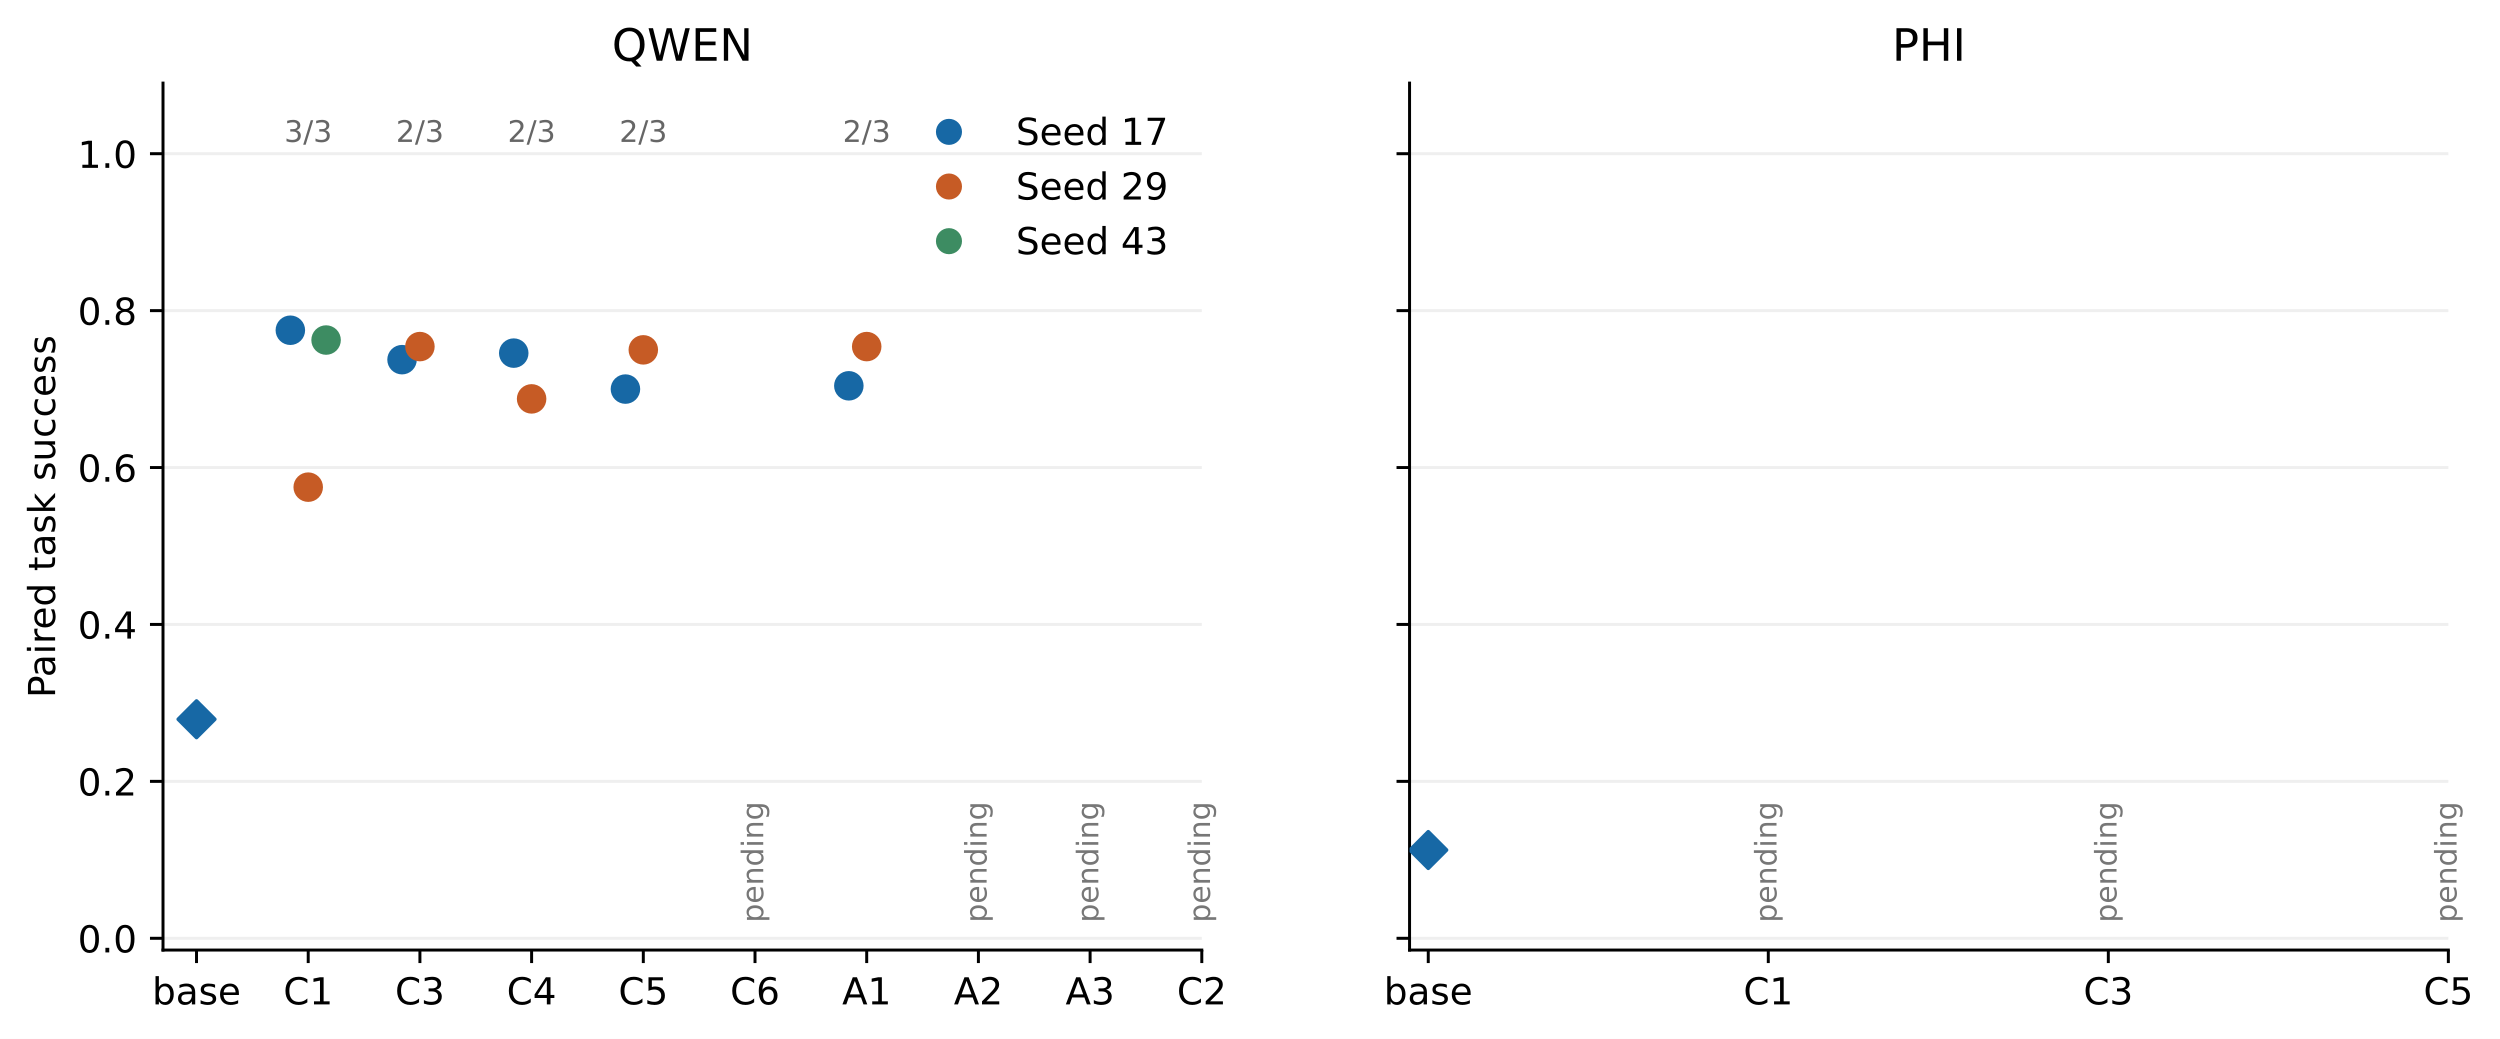
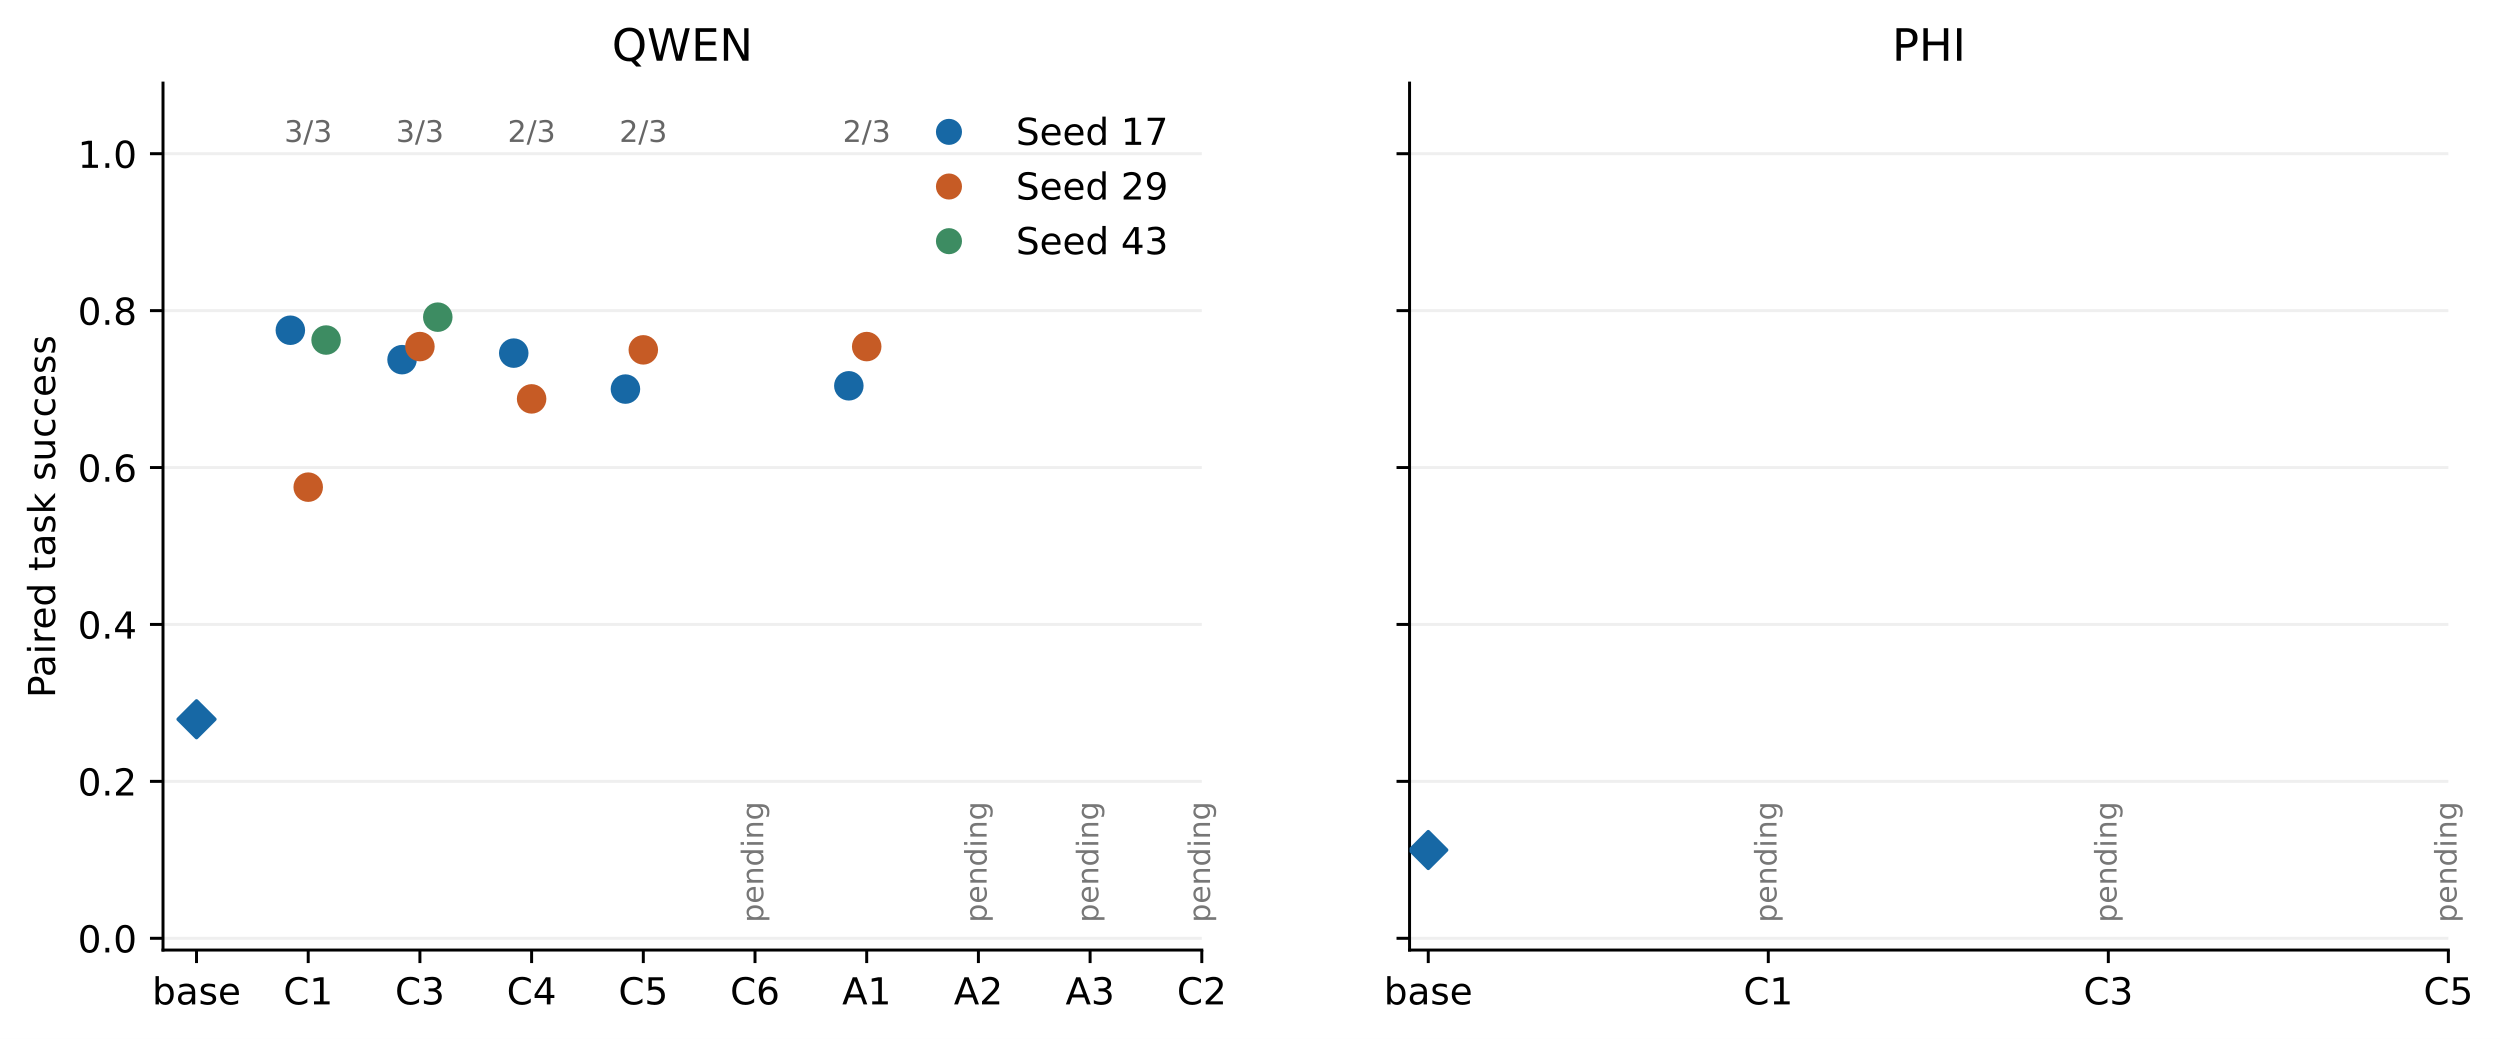
<svg xmlns="http://www.w3.org/2000/svg" xmlns:xlink="http://www.w3.org/1999/xlink" width="671.454pt" height="279.044pt" viewBox="0 0 671.454 279.044" version="1.1">
  <defs>
    <style type="text/css">*{stroke-linejoin: round; stroke-linecap: butt}</style>
  </defs>
  <g id="figure_1">
    <g id="patch_1">
      <path d="M 0 279.044 L 671.454 279.044 L 671.454 0 L 0 0 z " style="fill: #ffffff" />
    </g>
    <g id="axes_1">
      <g id="patch_2">
        <path d="M 43.781 255.166 L 322.781 255.166 L 322.781 22.318 L 43.781 22.318 z " style="fill: #ffffff" />
      </g>
      <g id="matplotlib.axis_1">
        <g id="xtick_1">
          <g id="line2d_1">
            <defs>
              <path id="m098933591a" d="M 0 0 L 0 3.5 " style="stroke: #000000; stroke-width: 0.8" />
            </defs>
            <g>
              <use xlink:href="#m098933591a" x="52.781" y="255.166" style="stroke: #000000; stroke-width: 0.8" />
            </g>
          </g>
          <g id="text_1">
            <g transform="translate(40.86172 269.7646) scale(0.1 -0.1)">
              <defs>
                <path id="DejaVuSans-62" d="M 3116 1747 Q 3116 2381 2855 2742 Q 2594 3103 2138 3103 Q 1681 3103 1420 2742 Q 1159 2381 1159 1747 Q 1159 1113 1420 752 Q 1681 391 2138 391 Q 2594 391 2855 752 Q 3116 1113 3116 1747 z M 1159 2969 Q 1341 3281 1617 3432 Q 1894 3584 2278 3584 Q 2916 3584 3314 3078 Q 3713 2572 3713 1747 Q 3713 922 3314 415 Q 2916 -91 2278 -91 Q 1894 -91 1617 61 Q 1341 213 1159 525 L 1159 0 L 581 0 L 581 4863 L 1159 4863 L 1159 2969 z " transform="scale(0.015625)" />
                <path id="DejaVuSans-61" d="M 2194 1759 Q 1497 1759 1228 1600 Q 959 1441 959 1056 Q 959 750 1161 570 Q 1363 391 1709 391 Q 2188 391 2477 730 Q 2766 1069 2766 1631 L 2766 1759 L 2194 1759 z M 3341 1997 L 3341 0 L 2766 0 L 2766 531 Q 2569 213 2275 61 Q 1981 -91 1556 -91 Q 1019 -91 701 211 Q 384 513 384 1019 Q 384 1609 779 1909 Q 1175 2209 1959 2209 L 2766 2209 L 2766 2266 Q 2766 2663 2505 2880 Q 2244 3097 1772 3097 Q 1472 3097 1187 3025 Q 903 2953 641 2809 L 641 3341 Q 956 3463 1253 3523 Q 1550 3584 1831 3584 Q 2591 3584 2966 3190 Q 3341 2797 3341 1997 z " transform="scale(0.015625)" />
                <path id="DejaVuSans-73" d="M 2834 3397 L 2834 2853 Q 2591 2978 2328 3040 Q 2066 3103 1784 3103 Q 1356 3103 1142 2972 Q 928 2841 928 2578 Q 928 2378 1081 2264 Q 1234 2150 1697 2047 L 1894 2003 Q 2506 1872 2764 1633 Q 3022 1394 3022 966 Q 3022 478 2636 193 Q 2250 -91 1575 -91 Q 1294 -91 989 -36 Q 684 19 347 128 L 347 722 Q 666 556 975 473 Q 1284 391 1588 391 Q 1994 391 2212 530 Q 2431 669 2431 922 Q 2431 1156 2273 1281 Q 2116 1406 1581 1522 L 1381 1569 Q 847 1681 609 1914 Q 372 2147 372 2553 Q 372 3047 722 3315 Q 1072 3584 1716 3584 Q 2034 3584 2315 3537 Q 2597 3491 2834 3397 z " transform="scale(0.015625)" />
                <path id="DejaVuSans-65" d="M 3597 1894 L 3597 1613 L 953 1613 Q 991 1019 1311 708 Q 1631 397 2203 397 Q 2534 397 2845 478 Q 3156 559 3463 722 L 3463 178 Q 3153 47 2828 -22 Q 2503 -91 2169 -91 Q 1331 -91 842 396 Q 353 884 353 1716 Q 353 2575 817 3079 Q 1281 3584 2069 3584 Q 2775 3584 3186 3129 Q 3597 2675 3597 1894 z M 3022 2063 Q 3016 2534 2758 2815 Q 2500 3097 2075 3097 Q 1594 3097 1305 2825 Q 1016 2553 972 2059 L 3022 2063 z " transform="scale(0.015625)" />
              </defs>
              <use xlink:href="#DejaVuSans-62" />
              <use xlink:href="#DejaVuSans-61" transform="translate(63.47656 0)" />
              <use xlink:href="#DejaVuSans-73" transform="translate(124.7559 0)" />
              <use xlink:href="#DejaVuSans-65" transform="translate(176.8555 0)" />
            </g>
          </g>
        </g>
        <g id="xtick_2">
          <g id="line2d_2">
            <g>
              <use xlink:href="#m098933591a" x="82.781" y="255.166" style="stroke: #000000; stroke-width: 0.8" />
            </g>
          </g>
          <g id="text_2">
            <g transform="translate(76.10859 269.7646) scale(0.1 -0.1)">
              <defs>
                <path id="DejaVuSans-43" d="M 4122 4306 L 4122 3641 Q 3803 3938 3442 4084 Q 3081 4231 2675 4231 Q 1875 4231 1450 3742 Q 1025 3253 1025 2328 Q 1025 1406 1450 917 Q 1875 428 2675 428 Q 3081 428 3442 575 Q 3803 722 4122 1019 L 4122 359 Q 3791 134 3420 21 Q 3050 -91 2638 -91 Q 1578 -91 968 557 Q 359 1206 359 2328 Q 359 3453 968 4101 Q 1578 4750 2638 4750 Q 3056 4750 3426 4639 Q 3797 4528 4122 4306 z " transform="scale(0.015625)" />
                <path id="DejaVuSans-31" d="M 794 531 L 1825 531 L 1825 4091 L 703 3866 L 703 4441 L 1819 4666 L 2450 4666 L 2450 531 L 3481 531 L 3481 0 L 794 0 L 794 531 z " transform="scale(0.015625)" />
              </defs>
              <use xlink:href="#DejaVuSans-43" />
              <use xlink:href="#DejaVuSans-31" transform="translate(69.82422 0)" />
            </g>
          </g>
        </g>
        <g id="xtick_3">
          <g id="line2d_3">
            <g>
              <use xlink:href="#m098933591a" x="112.781" y="255.166" style="stroke: #000000; stroke-width: 0.8" />
            </g>
          </g>
          <g id="text_3">
            <g transform="translate(106.1086 269.7646) scale(0.1 -0.1)">
              <defs>
                <path id="DejaVuSans-33" d="M 2597 2516 Q 3050 2419 3304 2112 Q 3559 1806 3559 1356 Q 3559 666 3084 287 Q 2609 -91 1734 -91 Q 1441 -91 1130 -33 Q 819 25 488 141 L 488 750 Q 750 597 1062 519 Q 1375 441 1716 441 Q 2309 441 2620 675 Q 2931 909 2931 1356 Q 2931 1769 2642 2001 Q 2353 2234 1838 2234 L 1294 2234 L 1294 2753 L 1863 2753 Q 2328 2753 2575 2939 Q 2822 3125 2822 3475 Q 2822 3834 2567 4026 Q 2313 4219 1838 4219 Q 1578 4219 1281 4162 Q 984 4106 628 3988 L 628 4550 Q 988 4650 1302 4700 Q 1616 4750 1894 4750 Q 2613 4750 3031 4423 Q 3450 4097 3450 3541 Q 3450 3153 3228 2886 Q 3006 2619 2597 2516 z " transform="scale(0.015625)" />
              </defs>
              <use xlink:href="#DejaVuSans-43" />
              <use xlink:href="#DejaVuSans-33" transform="translate(69.82422 0)" />
            </g>
          </g>
        </g>
        <g id="xtick_4">
          <g id="line2d_4">
            <g>
              <use xlink:href="#m098933591a" x="142.781" y="255.166" style="stroke: #000000; stroke-width: 0.8" />
            </g>
          </g>
          <g id="text_4">
            <g transform="translate(136.1086 269.7646) scale(0.1 -0.1)">
              <defs>
                <path id="DejaVuSans-34" d="M 2419 4116 L 825 1625 L 2419 1625 L 2419 4116 z M 2253 4666 L 3047 4666 L 3047 1625 L 3713 1625 L 3713 1100 L 3047 1100 L 3047 0 L 2419 0 L 2419 1100 L 313 1100 L 313 1709 L 2253 4666 z " transform="scale(0.015625)" />
              </defs>
              <use xlink:href="#DejaVuSans-43" />
              <use xlink:href="#DejaVuSans-34" transform="translate(69.82422 0)" />
            </g>
          </g>
        </g>
        <g id="xtick_5">
          <g id="line2d_5">
            <g>
              <use xlink:href="#m098933591a" x="172.781" y="255.166" style="stroke: #000000; stroke-width: 0.8" />
            </g>
          </g>
          <g id="text_5">
            <g transform="translate(166.1086 269.7646) scale(0.1 -0.1)">
              <defs>
                <path id="DejaVuSans-35" d="M 691 4666 L 3169 4666 L 3169 4134 L 1269 4134 L 1269 2991 Q 1406 3038 1543 3061 Q 1681 3084 1819 3084 Q 2600 3084 3056 2656 Q 3513 2228 3513 1497 Q 3513 744 3044 326 Q 2575 -91 1722 -91 Q 1428 -91 1123 -41 Q 819 9 494 109 L 494 744 Q 775 591 1075 516 Q 1375 441 1709 441 Q 2250 441 2565 725 Q 2881 1009 2881 1497 Q 2881 1984 2565 2268 Q 2250 2553 1709 2553 Q 1456 2553 1204 2497 Q 953 2441 691 2322 L 691 4666 z " transform="scale(0.015625)" />
              </defs>
              <use xlink:href="#DejaVuSans-43" />
              <use xlink:href="#DejaVuSans-35" transform="translate(69.82422 0)" />
            </g>
          </g>
        </g>
        <g id="xtick_6">
          <g id="line2d_6">
            <g>
              <use xlink:href="#m098933591a" x="202.781" y="255.166" style="stroke: #000000; stroke-width: 0.8" />
            </g>
          </g>
          <g id="text_6">
            <g transform="translate(196.1086 269.7646) scale(0.1 -0.1)">
              <defs>
                <path id="DejaVuSans-36" d="M 2113 2584 Q 1688 2584 1439 2293 Q 1191 2003 1191 1497 Q 1191 994 1439 701 Q 1688 409 2113 409 Q 2538 409 2786 701 Q 3034 994 3034 1497 Q 3034 2003 2786 2293 Q 2538 2584 2113 2584 z M 3366 4563 L 3366 3988 Q 3128 4100 2886 4159 Q 2644 4219 2406 4219 Q 1781 4219 1451 3797 Q 1122 3375 1075 2522 Q 1259 2794 1537 2939 Q 1816 3084 2150 3084 Q 2853 3084 3261 2657 Q 3669 2231 3669 1497 Q 3669 778 3244 343 Q 2819 -91 2113 -91 Q 1303 -91 875 529 Q 447 1150 447 2328 Q 447 3434 972 4092 Q 1497 4750 2381 4750 Q 2619 4750 2861 4703 Q 3103 4656 3366 4563 z " transform="scale(0.015625)" />
              </defs>
              <use xlink:href="#DejaVuSans-43" />
              <use xlink:href="#DejaVuSans-36" transform="translate(69.82422 0)" />
            </g>
          </g>
        </g>
        <g id="xtick_7">
          <g id="line2d_7">
            <g>
              <use xlink:href="#m098933591a" x="232.781" y="255.166" style="stroke: #000000; stroke-width: 0.8" />
            </g>
          </g>
          <g id="text_7">
            <g transform="translate(226.1797 269.7646) scale(0.1 -0.1)">
              <defs>
                <path id="DejaVuSans-41" d="M 2188 4044 L 1331 1722 L 3047 1722 L 2188 4044 z M 1831 4666 L 2547 4666 L 4325 0 L 3669 0 L 3244 1197 L 1141 1197 L 716 0 L 50 0 L 1831 4666 z " transform="scale(0.015625)" />
              </defs>
              <use xlink:href="#DejaVuSans-41" />
              <use xlink:href="#DejaVuSans-31" transform="translate(68.4082 0)" />
            </g>
          </g>
        </g>
        <g id="xtick_8">
          <g id="line2d_8">
            <g>
              <use xlink:href="#m098933591a" x="262.781" y="255.166" style="stroke: #000000; stroke-width: 0.8" />
            </g>
          </g>
          <g id="text_8">
            <g transform="translate(256.1797 269.7646) scale(0.1 -0.1)">
              <defs>
                <path id="DejaVuSans-32" d="M 1228 531 L 3431 531 L 3431 0 L 469 0 L 469 531 Q 828 903 1448 1529 Q 2069 2156 2228 2338 Q 2531 2678 2651 2914 Q 2772 3150 2772 3378 Q 2772 3750 2511 3984 Q 2250 4219 1831 4219 Q 1534 4219 1204 4116 Q 875 4013 500 3803 L 500 4441 Q 881 4594 1212 4672 Q 1544 4750 1819 4750 Q 2544 4750 2975 4387 Q 3406 4025 3406 3419 Q 3406 3131 3298 2873 Q 3191 2616 2906 2266 Q 2828 2175 2409 1742 Q 1991 1309 1228 531 z " transform="scale(0.015625)" />
              </defs>
              <use xlink:href="#DejaVuSans-41" />
              <use xlink:href="#DejaVuSans-32" transform="translate(68.4082 0)" />
            </g>
          </g>
        </g>
        <g id="xtick_9">
          <g id="line2d_9">
            <g>
              <use xlink:href="#m098933591a" x="292.781" y="255.166" style="stroke: #000000; stroke-width: 0.8" />
            </g>
          </g>
          <g id="text_9">
            <g transform="translate(286.1797 269.7646) scale(0.1 -0.1)">
              <use xlink:href="#DejaVuSans-41" />
              <use xlink:href="#DejaVuSans-33" transform="translate(68.4082 0)" />
            </g>
          </g>
        </g>
        <g id="xtick_10">
          <g id="line2d_10">
            <g>
              <use xlink:href="#m098933591a" x="322.781" y="255.166" style="stroke: #000000; stroke-width: 0.8" />
            </g>
          </g>
          <g id="text_10">
            <g transform="translate(316.1086 269.7646) scale(0.1 -0.1)">
              <use xlink:href="#DejaVuSans-43" />
              <use xlink:href="#DejaVuSans-32" transform="translate(69.82422 0)" />
            </g>
          </g>
        </g>
      </g>
      <g id="matplotlib.axis_2">
        <g id="ytick_1">
          <g id="line2d_11">
            <path d="M 43.781 252.005 L 322.781 252.005 " clip-path="url(#p138b1270fc)" style="fill: none; stroke: #b0b0b0; stroke-opacity: 0.2; stroke-width: 0.8; stroke-linecap: square" />
          </g>
          <g id="line2d_12">
            <defs>
              <path id="m4ec9a240e3" d="M 0 0 L -3.5 0 " style="stroke: #000000; stroke-width: 0.8" />
            </defs>
            <g>
              <use xlink:href="#m4ec9a240e3" x="43.781" y="252.005" style="stroke: #000000; stroke-width: 0.8" />
            </g>
          </g>
          <g id="text_11">
            <g transform="translate(20.87813 255.8045) scale(0.1 -0.1)">
              <defs>
                <path id="DejaVuSans-30" d="M 2034 4250 Q 1547 4250 1301 3770 Q 1056 3291 1056 2328 Q 1056 1369 1301 889 Q 1547 409 2034 409 Q 2525 409 2770 889 Q 3016 1369 3016 2328 Q 3016 3291 2770 3770 Q 2525 4250 2034 4250 z M 2034 4750 Q 2819 4750 3233 4129 Q 3647 3509 3647 2328 Q 3647 1150 3233 529 Q 2819 -91 2034 -91 Q 1250 -91 836 529 Q 422 1150 422 2328 Q 422 3509 836 4129 Q 1250 4750 2034 4750 z " transform="scale(0.015625)" />
                <path id="DejaVuSans-2e" d="M 684 794 L 1344 794 L 1344 0 L 684 0 L 684 794 z " transform="scale(0.015625)" />
              </defs>
              <use xlink:href="#DejaVuSans-30" />
              <use xlink:href="#DejaVuSans-2e" transform="translate(63.62305 0)" />
              <use xlink:href="#DejaVuSans-30" transform="translate(95.41016 0)" />
            </g>
          </g>
        </g>
        <g id="ytick_2">
          <g id="line2d_13">
            <path d="M 43.781 209.861 L 322.781 209.861 " clip-path="url(#p138b1270fc)" style="fill: none; stroke: #b0b0b0; stroke-opacity: 0.2; stroke-width: 0.8; stroke-linecap: square" />
          </g>
          <g id="line2d_14">
            <g>
              <use xlink:href="#m4ec9a240e3" x="43.781" y="209.861" style="stroke: #000000; stroke-width: 0.8" />
            </g>
          </g>
          <g id="text_12">
            <g transform="translate(20.87813 213.6601) scale(0.1 -0.1)">
              <use xlink:href="#DejaVuSans-30" />
              <use xlink:href="#DejaVuSans-2e" transform="translate(63.62305 0)" />
              <use xlink:href="#DejaVuSans-32" transform="translate(95.41016 0)" />
            </g>
          </g>
        </g>
        <g id="ytick_3">
          <g id="line2d_15">
            <path d="M 43.781 167.716 L 322.781 167.716 " clip-path="url(#p138b1270fc)" style="fill: none; stroke: #b0b0b0; stroke-opacity: 0.2; stroke-width: 0.8; stroke-linecap: square" />
          </g>
          <g id="line2d_16">
            <g>
              <use xlink:href="#m4ec9a240e3" x="43.781" y="167.716" style="stroke: #000000; stroke-width: 0.8" />
            </g>
          </g>
          <g id="text_13">
            <g transform="translate(20.87813 171.5156) scale(0.1 -0.1)">
              <use xlink:href="#DejaVuSans-30" />
              <use xlink:href="#DejaVuSans-2e" transform="translate(63.62305 0)" />
              <use xlink:href="#DejaVuSans-34" transform="translate(95.41016 0)" />
            </g>
          </g>
        </g>
        <g id="ytick_4">
          <g id="line2d_17">
            <path d="M 43.781 125.572 L 322.781 125.572 " clip-path="url(#p138b1270fc)" style="fill: none; stroke: #b0b0b0; stroke-opacity: 0.2; stroke-width: 0.8; stroke-linecap: square" />
          </g>
          <g id="line2d_18">
            <g>
              <use xlink:href="#m4ec9a240e3" x="43.781" y="125.572" style="stroke: #000000; stroke-width: 0.8" />
            </g>
          </g>
          <g id="text_14">
            <g transform="translate(20.87813 129.3712) scale(0.1 -0.1)">
              <use xlink:href="#DejaVuSans-30" />
              <use xlink:href="#DejaVuSans-2e" transform="translate(63.62305 0)" />
              <use xlink:href="#DejaVuSans-36" transform="translate(95.41016 0)" />
            </g>
          </g>
        </g>
        <g id="ytick_5">
          <g id="line2d_19">
            <path d="M 43.781 83.428 L 322.781 83.428 " clip-path="url(#p138b1270fc)" style="fill: none; stroke: #b0b0b0; stroke-opacity: 0.2; stroke-width: 0.8; stroke-linecap: square" />
          </g>
          <g id="line2d_20">
            <g>
              <use xlink:href="#m4ec9a240e3" x="43.781" y="83.428" style="stroke: #000000; stroke-width: 0.8" />
            </g>
          </g>
          <g id="text_15">
            <g transform="translate(20.87813 87.22677) scale(0.1 -0.1)">
              <defs>
                <path id="DejaVuSans-38" d="M 2034 2216 Q 1584 2216 1326 1975 Q 1069 1734 1069 1313 Q 1069 891 1326 650 Q 1584 409 2034 409 Q 2484 409 2743 651 Q 3003 894 3003 1313 Q 3003 1734 2745 1975 Q 2488 2216 2034 2216 z M 1403 2484 Q 997 2584 770 2862 Q 544 3141 544 3541 Q 544 4100 942 4425 Q 1341 4750 2034 4750 Q 2731 4750 3128 4425 Q 3525 4100 3525 3541 Q 3525 3141 3298 2862 Q 3072 2584 2669 2484 Q 3125 2378 3379 2068 Q 3634 1759 3634 1313 Q 3634 634 3220 271 Q 2806 -91 2034 -91 Q 1263 -91 848 271 Q 434 634 434 1313 Q 434 1759 690 2068 Q 947 2378 1403 2484 z M 1172 3481 Q 1172 3119 1398 2916 Q 1625 2713 2034 2713 Q 2441 2713 2670 2916 Q 2900 3119 2900 3481 Q 2900 3844 2670 4047 Q 2441 4250 2034 4250 Q 1625 4250 1398 4047 Q 1172 3844 1172 3481 z " transform="scale(0.015625)" />
              </defs>
              <use xlink:href="#DejaVuSans-30" />
              <use xlink:href="#DejaVuSans-2e" transform="translate(63.62305 0)" />
              <use xlink:href="#DejaVuSans-38" transform="translate(95.41016 0)" />
            </g>
          </g>
        </g>
        <g id="ytick_6">
          <g id="line2d_21">
            <path d="M 43.781 41.283 L 322.781 41.283 " clip-path="url(#p138b1270fc)" style="fill: none; stroke: #b0b0b0; stroke-opacity: 0.2; stroke-width: 0.8; stroke-linecap: square" />
          </g>
          <g id="line2d_22">
            <g>
              <use xlink:href="#m4ec9a240e3" x="43.781" y="41.283" style="stroke: #000000; stroke-width: 0.8" />
            </g>
          </g>
          <g id="text_16">
            <g transform="translate(20.87813 45.08234) scale(0.1 -0.1)">
              <use xlink:href="#DejaVuSans-31" />
              <use xlink:href="#DejaVuSans-2e" transform="translate(63.62305 0)" />
              <use xlink:href="#DejaVuSans-30" transform="translate(95.41016 0)" />
            </g>
          </g>
        </g>
        <g id="text_17">
          <g transform="translate(14.79844 187.439) rotate(-90) scale(0.1 -0.1)">
            <defs>
              <path id="DejaVuSans-50" d="M 1259 4147 L 1259 2394 L 2053 2394 Q 2494 2394 2734 2622 Q 2975 2850 2975 3272 Q 2975 3691 2734 3919 Q 2494 4147 2053 4147 L 1259 4147 z M 628 4666 L 2053 4666 Q 2838 4666 3239 4311 Q 3641 3956 3641 3272 Q 3641 2581 3239 2228 Q 2838 1875 2053 1875 L 1259 1875 L 1259 0 L 628 0 L 628 4666 z " transform="scale(0.015625)" />
              <path id="DejaVuSans-69" d="M 603 3500 L 1178 3500 L 1178 0 L 603 0 L 603 3500 z M 603 4863 L 1178 4863 L 1178 4134 L 603 4134 L 603 4863 z " transform="scale(0.015625)" />
              <path id="DejaVuSans-72" d="M 2631 2963 Q 2534 3019 2420 3045 Q 2306 3072 2169 3072 Q 1681 3072 1420 2755 Q 1159 2438 1159 1844 L 1159 0 L 581 0 L 581 3500 L 1159 3500 L 1159 2956 Q 1341 3275 1631 3429 Q 1922 3584 2338 3584 Q 2397 3584 2469 3576 Q 2541 3569 2628 3553 L 2631 2963 z " transform="scale(0.015625)" />
              <path id="DejaVuSans-64" d="M 2906 2969 L 2906 4863 L 3481 4863 L 3481 0 L 2906 0 L 2906 525 Q 2725 213 2448 61 Q 2172 -91 1784 -91 Q 1150 -91 751 415 Q 353 922 353 1747 Q 353 2572 751 3078 Q 1150 3584 1784 3584 Q 2172 3584 2448 3432 Q 2725 3281 2906 2969 z M 947 1747 Q 947 1113 1208 752 Q 1469 391 1925 391 Q 2381 391 2643 752 Q 2906 1113 2906 1747 Q 2906 2381 2643 2742 Q 2381 3103 1925 3103 Q 1469 3103 1208 2742 Q 947 2381 947 1747 z " transform="scale(0.015625)" />
              <path id="DejaVuSans-20" transform="scale(0.015625)" />
              <path id="DejaVuSans-74" d="M 1172 4494 L 1172 3500 L 2356 3500 L 2356 3053 L 1172 3053 L 1172 1153 Q 1172 725 1289 603 Q 1406 481 1766 481 L 2356 481 L 2356 0 L 1766 0 Q 1100 0 847 248 Q 594 497 594 1153 L 594 3053 L 172 3053 L 172 3500 L 594 3500 L 594 4494 L 1172 4494 z " transform="scale(0.015625)" />
              <path id="DejaVuSans-6b" d="M 581 4863 L 1159 4863 L 1159 1991 L 2875 3500 L 3609 3500 L 1753 1863 L 3688 0 L 2938 0 L 1159 1709 L 1159 0 L 581 0 L 581 4863 z " transform="scale(0.015625)" />
              <path id="DejaVuSans-75" d="M 544 1381 L 544 3500 L 1119 3500 L 1119 1403 Q 1119 906 1312 657 Q 1506 409 1894 409 Q 2359 409 2629 706 Q 2900 1003 2900 1516 L 2900 3500 L 3475 3500 L 3475 0 L 2900 0 L 2900 538 Q 2691 219 2414 64 Q 2138 -91 1772 -91 Q 1169 -91 856 284 Q 544 659 544 1381 z M 1991 3584 L 1991 3584 z " transform="scale(0.015625)" />
              <path id="DejaVuSans-63" d="M 3122 3366 L 3122 2828 Q 2878 2963 2633 3030 Q 2388 3097 2138 3097 Q 1578 3097 1268 2742 Q 959 2388 959 1747 Q 959 1106 1268 751 Q 1578 397 2138 397 Q 2388 397 2633 464 Q 2878 531 3122 666 L 3122 134 Q 2881 22 2623 -34 Q 2366 -91 2075 -91 Q 1284 -91 818 406 Q 353 903 353 1747 Q 353 2603 823 3093 Q 1294 3584 2113 3584 Q 2378 3584 2631 3529 Q 2884 3475 3122 3366 z " transform="scale(0.015625)" />
            </defs>
            <use xlink:href="#DejaVuSans-50" />
            <use xlink:href="#DejaVuSans-61" transform="translate(55.80273 0)" />
            <use xlink:href="#DejaVuSans-69" transform="translate(117.082 0)" />
            <use xlink:href="#DejaVuSans-72" transform="translate(144.8652 0)" />
            <use xlink:href="#DejaVuSans-65" transform="translate(183.7285 0)" />
            <use xlink:href="#DejaVuSans-64" transform="translate(245.252 0)" />
            <use xlink:href="#DejaVuSans-20" transform="translate(308.7285 0)" />
            <use xlink:href="#DejaVuSans-74" transform="translate(340.5156 0)" />
            <use xlink:href="#DejaVuSans-61" transform="translate(379.7246 0)" />
            <use xlink:href="#DejaVuSans-73" transform="translate(441.0039 0)" />
            <use xlink:href="#DejaVuSans-6b" transform="translate(493.1035 0)" />
            <use xlink:href="#DejaVuSans-20" transform="translate(551.0137 0)" />
            <use xlink:href="#DejaVuSans-73" transform="translate(582.8008 0)" />
            <use xlink:href="#DejaVuSans-75" transform="translate(634.9004 0)" />
            <use xlink:href="#DejaVuSans-63" transform="translate(698.2793 0)" />
            <use xlink:href="#DejaVuSans-63" transform="translate(753.2598 0)" />
            <use xlink:href="#DejaVuSans-65" transform="translate(808.2402 0)" />
            <use xlink:href="#DejaVuSans-73" transform="translate(869.7637 0)" />
            <use xlink:href="#DejaVuSans-73" transform="translate(921.8633 0)" />
          </g>
        </g>
      </g>
      <g id="patch_3">
        <path d="M 43.781 255.166 L 43.781 22.318 " style="fill: none; stroke: #000000; stroke-width: 0.8; stroke-linejoin: miter; stroke-linecap: square" />
      </g>
      <g id="patch_4">
        <path d="M 43.781 255.166 L 322.781 255.166 " style="fill: none; stroke: #000000; stroke-width: 0.8; stroke-linejoin: miter; stroke-linecap: square" />
      </g>
      <g id="PathCollection_1">
        <defs>
          <path id="mabb3eb1488" d="M -0 4.899 L 4.899 0 L 0 -4.899 L -4.899 -0 z " style="stroke: #1768a5" />
        </defs>
        <g clip-path="url(#p138b1270fc)">
          <use xlink:href="#mabb3eb1488" x="52.781" y="193.179" style="fill: #1768a5; stroke: #1768a5" />
        </g>
      </g>
      <g id="PathCollection_2">
        <defs>
          <path id="md01d2115fd" d="M 0 3.464 C 0.919 3.464 1.8 3.099 2.449 2.449 C 3.099 1.8 3.464 0.919 3.464 0 C 3.464 -0.919 3.099 -1.8 2.449 -2.449 C 1.8 -3.099 0.919 -3.464 0 -3.464 C -0.919 -3.464 -1.8 -3.099 -2.449 -2.449 C -3.099 -1.8 -3.464 -0.919 -3.464 0 C -3.464 0.919 -3.099 1.8 -2.449 2.449 C -1.8 3.099 -0.919 3.464 0 3.464 z " style="stroke: #1768a5" />
        </defs>
        <g clip-path="url(#p138b1270fc)">
          <use xlink:href="#md01d2115fd" x="77.981" y="88.696" style="fill: #1768a5; stroke: #1768a5" />
        </g>
      </g>
      <g id="PathCollection_3">
        <defs>
          <path id="m8d87156b7b" d="M 0 3.464 C 0.919 3.464 1.8 3.099 2.449 2.449 C 3.099 1.8 3.464 0.919 3.464 0 C 3.464 -0.919 3.099 -1.8 2.449 -2.449 C 1.8 -3.099 0.919 -3.464 0 -3.464 C -0.919 -3.464 -1.8 -3.099 -2.449 -2.449 C -3.099 -1.8 -3.464 -0.919 -3.464 0 C -3.464 0.919 -3.099 1.8 -2.449 2.449 C -1.8 3.099 -0.919 3.464 0 3.464 z " style="stroke: #c65b25" />
        </defs>
        <g clip-path="url(#p138b1270fc)">
          <use xlink:href="#m8d87156b7b" x="82.781" y="130.84" style="fill: #c65b25; stroke: #c65b25" />
        </g>
      </g>
      <g id="PathCollection_4">
        <defs>
          <path id="ma54a5782b3" d="M 0 3.464 C 0.919 3.464 1.8 3.099 2.449 2.449 C 3.099 1.8 3.464 0.919 3.464 0 C 3.464 -0.919 3.099 -1.8 2.449 -2.449 C 1.8 -3.099 0.919 -3.464 0 -3.464 C -0.919 -3.464 -1.8 -3.099 -2.449 -2.449 C -3.099 -1.8 -3.464 -0.919 -3.464 0 C -3.464 0.919 -3.099 1.8 -2.449 2.449 C -1.8 3.099 -0.919 3.464 0 3.464 z " style="stroke: #3d8c62" />
        </defs>
        <g clip-path="url(#p138b1270fc)">
          <use xlink:href="#ma54a5782b3" x="87.581" y="91.33" style="fill: #3d8c62; stroke: #3d8c62" />
        </g>
      </g>
      <g id="text_18">
        <g style="fill: #666666" transform="translate(76.34375 38.12229) scale(0.08 -0.08)">
          <defs>
            <path id="DejaVuSans-2f" d="M 1625 4666 L 2156 4666 L 531 -594 L 0 -594 L 1625 4666 z " transform="scale(0.015625)" />
          </defs>
          <use xlink:href="#DejaVuSans-33" />
          <use xlink:href="#DejaVuSans-2f" transform="translate(63.62305 0)" />
          <use xlink:href="#DejaVuSans-33" transform="translate(97.31445 0)" />
        </g>
      </g>
      <g id="PathCollection_5">
        <g clip-path="url(#p138b1270fc)">
          <use xlink:href="#md01d2115fd" x="107.981" y="96.598" style="fill: #1768a5; stroke: #1768a5" />
        </g>
      </g>
      <g id="PathCollection_6">
        <g clip-path="url(#p138b1270fc)">
          <use xlink:href="#m8d87156b7b" x="112.781" y="93.086" style="fill: #c65b25; stroke: #c65b25" />
        </g>
      </g>
+       <g id="PathCollection_7">
+         <g clip-path="url(#p138b1270fc)">
+           <use xlink:href="#ma54a5782b3" x="117.581" y="85.184" style="fill: #3d8c62; stroke: #3d8c62" />
+         </g>
+       </g>
      <g id="text_19">
        <g style="fill: #666666" transform="translate(106.3438 38.12229) scale(0.08 -0.08)">
-           <use xlink:href="#DejaVuSans-32" />
+           <use xlink:href="#DejaVuSans-33" />
          <use xlink:href="#DejaVuSans-2f" transform="translate(63.62305 0)" />
          <use xlink:href="#DejaVuSans-33" transform="translate(97.31445 0)" />
        </g>
      </g>
-       <g id="PathCollection_7">
+       <g id="PathCollection_8">
        <g clip-path="url(#p138b1270fc)">
          <use xlink:href="#md01d2115fd" x="137.981" y="94.842" style="fill: #1768a5; stroke: #1768a5" />
        </g>
      </g>
-       <g id="PathCollection_8">
+       <g id="PathCollection_9">
        <g clip-path="url(#p138b1270fc)">
          <use xlink:href="#m8d87156b7b" x="142.781" y="107.134" style="fill: #c65b25; stroke: #c65b25" />
        </g>
      </g>
      <g id="text_20">
        <g style="fill: #666666" transform="translate(136.3438 38.12229) scale(0.08 -0.08)">
          <use xlink:href="#DejaVuSans-32" />
          <use xlink:href="#DejaVuSans-2f" transform="translate(63.62305 0)" />
          <use xlink:href="#DejaVuSans-33" transform="translate(97.31445 0)" />
        </g>
      </g>
-       <g id="PathCollection_9">
+       <g id="PathCollection_10">
        <g clip-path="url(#p138b1270fc)">
          <use xlink:href="#md01d2115fd" x="167.981" y="104.5" style="fill: #1768a5; stroke: #1768a5" />
        </g>
      </g>
-       <g id="PathCollection_10">
+       <g id="PathCollection_11">
        <g clip-path="url(#p138b1270fc)">
          <use xlink:href="#m8d87156b7b" x="172.781" y="93.964" style="fill: #c65b25; stroke: #c65b25" />
        </g>
      </g>
      <g id="text_21">
        <g style="fill: #666666" transform="translate(166.3438 38.12229) scale(0.08 -0.08)">
          <use xlink:href="#DejaVuSans-32" />
          <use xlink:href="#DejaVuSans-2f" transform="translate(63.62305 0)" />
          <use xlink:href="#DejaVuSans-33" transform="translate(97.31445 0)" />
        </g>
      </g>
      <g id="text_22">
        <g style="fill: #777777" transform="translate(204.9888 247.7908) rotate(-90) scale(0.08 -0.08)">
          <defs>
            <path id="DejaVuSans-70" d="M 1159 525 L 1159 -1331 L 581 -1331 L 581 3500 L 1159 3500 L 1159 2969 Q 1341 3281 1617 3432 Q 1894 3584 2278 3584 Q 2916 3584 3314 3078 Q 3713 2572 3713 1747 Q 3713 922 3314 415 Q 2916 -91 2278 -91 Q 1894 -91 1617 61 Q 1341 213 1159 525 z M 3116 1747 Q 3116 2381 2855 2742 Q 2594 3103 2138 3103 Q 1681 3103 1420 2742 Q 1159 2381 1159 1747 Q 1159 1113 1420 752 Q 1681 391 2138 391 Q 2594 391 2855 752 Q 3116 1113 3116 1747 z " transform="scale(0.015625)" />
            <path id="DejaVuSans-6e" d="M 3513 2113 L 3513 0 L 2938 0 L 2938 2094 Q 2938 2591 2744 2837 Q 2550 3084 2163 3084 Q 1697 3084 1428 2787 Q 1159 2491 1159 1978 L 1159 0 L 581 0 L 581 3500 L 1159 3500 L 1159 2956 Q 1366 3272 1645 3428 Q 1925 3584 2291 3584 Q 2894 3584 3203 3211 Q 3513 2838 3513 2113 z " transform="scale(0.015625)" />
            <path id="DejaVuSans-67" d="M 2906 1791 Q 2906 2416 2648 2759 Q 2391 3103 1925 3103 Q 1463 3103 1205 2759 Q 947 2416 947 1791 Q 947 1169 1205 825 Q 1463 481 1925 481 Q 2391 481 2648 825 Q 2906 1169 2906 1791 z M 3481 434 Q 3481 -459 3084 -895 Q 2688 -1331 1869 -1331 Q 1566 -1331 1297 -1286 Q 1028 -1241 775 -1147 L 775 -588 Q 1028 -725 1275 -790 Q 1522 -856 1778 -856 Q 2344 -856 2625 -561 Q 2906 -266 2906 331 L 2906 616 Q 2728 306 2450 153 Q 2172 0 1784 0 Q 1141 0 747 490 Q 353 981 353 1791 Q 353 2603 747 3093 Q 1141 3584 1784 3584 Q 2172 3584 2450 3431 Q 2728 3278 2906 2969 L 2906 3500 L 3481 3500 L 3481 434 z " transform="scale(0.015625)" />
          </defs>
          <use xlink:href="#DejaVuSans-70" />
          <use xlink:href="#DejaVuSans-65" transform="translate(63.47656 0)" />
          <use xlink:href="#DejaVuSans-6e" transform="translate(125 0)" />
          <use xlink:href="#DejaVuSans-64" transform="translate(188.3789 0)" />
          <use xlink:href="#DejaVuSans-69" transform="translate(251.8555 0)" />
          <use xlink:href="#DejaVuSans-6e" transform="translate(279.6387 0)" />
          <use xlink:href="#DejaVuSans-67" transform="translate(343.0176 0)" />
        </g>
      </g>
-       <g id="PathCollection_11">
+       <g id="PathCollection_12">
        <g clip-path="url(#p138b1270fc)">
          <use xlink:href="#md01d2115fd" x="227.981" y="103.622" style="fill: #1768a5; stroke: #1768a5" />
        </g>
      </g>
-       <g id="PathCollection_12">
+       <g id="PathCollection_13">
        <g clip-path="url(#p138b1270fc)">
          <use xlink:href="#m8d87156b7b" x="232.781" y="93.086" style="fill: #c65b25; stroke: #c65b25" />
        </g>
      </g>
      <g id="text_23">
        <g style="fill: #666666" transform="translate(226.3438 38.12229) scale(0.08 -0.08)">
          <use xlink:href="#DejaVuSans-32" />
          <use xlink:href="#DejaVuSans-2f" transform="translate(63.62305 0)" />
          <use xlink:href="#DejaVuSans-33" transform="translate(97.31445 0)" />
        </g>
      </g>
      <g id="text_24">
        <g style="fill: #777777" transform="translate(264.9887 247.7908) rotate(-90) scale(0.08 -0.08)">
          <use xlink:href="#DejaVuSans-70" />
          <use xlink:href="#DejaVuSans-65" transform="translate(63.47656 0)" />
          <use xlink:href="#DejaVuSans-6e" transform="translate(125 0)" />
          <use xlink:href="#DejaVuSans-64" transform="translate(188.3789 0)" />
          <use xlink:href="#DejaVuSans-69" transform="translate(251.8555 0)" />
          <use xlink:href="#DejaVuSans-6e" transform="translate(279.6387 0)" />
          <use xlink:href="#DejaVuSans-67" transform="translate(343.0176 0)" />
        </g>
      </g>
      <g id="text_25">
        <g style="fill: #777777" transform="translate(294.9887 247.7908) rotate(-90) scale(0.08 -0.08)">
          <use xlink:href="#DejaVuSans-70" />
          <use xlink:href="#DejaVuSans-65" transform="translate(63.47656 0)" />
          <use xlink:href="#DejaVuSans-6e" transform="translate(125 0)" />
          <use xlink:href="#DejaVuSans-64" transform="translate(188.3789 0)" />
          <use xlink:href="#DejaVuSans-69" transform="translate(251.8555 0)" />
          <use xlink:href="#DejaVuSans-6e" transform="translate(279.6387 0)" />
          <use xlink:href="#DejaVuSans-67" transform="translate(343.0176 0)" />
        </g>
      </g>
      <g id="text_26">
        <g style="fill: #777777" transform="translate(324.9887 247.7908) rotate(-90) scale(0.08 -0.08)">
          <use xlink:href="#DejaVuSans-70" />
          <use xlink:href="#DejaVuSans-65" transform="translate(63.47656 0)" />
          <use xlink:href="#DejaVuSans-6e" transform="translate(125 0)" />
          <use xlink:href="#DejaVuSans-64" transform="translate(188.3789 0)" />
          <use xlink:href="#DejaVuSans-69" transform="translate(251.8555 0)" />
          <use xlink:href="#DejaVuSans-6e" transform="translate(279.6387 0)" />
          <use xlink:href="#DejaVuSans-67" transform="translate(343.0176 0)" />
        </g>
      </g>
      <g id="text_27">
        <g transform="translate(164.3456 16.31812) scale(0.12 -0.12)">
          <defs>
            <path id="DejaVuSans-51" d="M 2522 4238 Q 1834 4238 1429 3725 Q 1025 3213 1025 2328 Q 1025 1447 1429 934 Q 1834 422 2522 422 Q 3209 422 3611 934 Q 4013 1447 4013 2328 Q 4013 3213 3611 3725 Q 3209 4238 2522 4238 z M 3406 84 L 4238 -825 L 3475 -825 L 2784 -78 Q 2681 -84 2626 -87 Q 2572 -91 2522 -91 Q 1538 -91 948 567 Q 359 1225 359 2328 Q 359 3434 948 4092 Q 1538 4750 2522 4750 Q 3503 4750 4090 4092 Q 4678 3434 4678 2328 Q 4678 1516 4351 937 Q 4025 359 3406 84 z " transform="scale(0.015625)" />
            <path id="DejaVuSans-57" d="M 213 4666 L 850 4666 L 1831 722 L 2809 4666 L 3519 4666 L 4500 722 L 5478 4666 L 6119 4666 L 4947 0 L 4153 0 L 3169 4050 L 2175 0 L 1381 0 L 213 4666 z " transform="scale(0.015625)" />
            <path id="DejaVuSans-45" d="M 628 4666 L 3578 4666 L 3578 4134 L 1259 4134 L 1259 2753 L 3481 2753 L 3481 2222 L 1259 2222 L 1259 531 L 3634 531 L 3634 0 L 628 0 L 628 4666 z " transform="scale(0.015625)" />
            <path id="DejaVuSans-4e" d="M 628 4666 L 1478 4666 L 3547 763 L 3547 4666 L 4159 4666 L 4159 0 L 3309 0 L 1241 3903 L 1241 0 L 628 0 L 628 4666 z " transform="scale(0.015625)" />
          </defs>
          <use xlink:href="#DejaVuSans-51" />
          <use xlink:href="#DejaVuSans-57" transform="translate(78.71094 0)" />
          <use xlink:href="#DejaVuSans-45" transform="translate(177.5879 0)" />
          <use xlink:href="#DejaVuSans-4e" transform="translate(240.7715 0)" />
        </g>
      </g>
      <g id="legend_1">
        <g id="line2d_23">
          <defs>
            <path id="m81caef323a" d="M 0 3 C 0.796 3 1.559 2.684 2.121 2.121 C 2.684 1.559 3 0.796 3 0 C 3 -0.796 2.684 -1.559 2.121 -2.121 C 1.559 -2.684 0.796 -3 0 -3 C -0.796 -3 -1.559 -2.684 -2.121 -2.121 C -2.684 -1.559 -3 -0.796 -3 0 C -3 0.796 -2.684 1.559 -2.121 2.121 C -1.559 2.684 -0.796 3 0 3 z " style="stroke: #1768a5" />
          </defs>
          <g>
            <use xlink:href="#m81caef323a" x="254.875" y="35.417" style="fill: #1768a5; stroke: #1768a5" />
          </g>
        </g>
        <g id="text_28">
          <g transform="translate(272.875 38.91656) scale(0.1 -0.1)">
            <defs>
              <path id="DejaVuSans-53" d="M 3425 4513 L 3425 3897 Q 3066 4069 2747 4153 Q 2428 4238 2131 4238 Q 1616 4238 1336 4038 Q 1056 3838 1056 3469 Q 1056 3159 1242 3001 Q 1428 2844 1947 2747 L 2328 2669 Q 3034 2534 3370 2195 Q 3706 1856 3706 1288 Q 3706 609 3251 259 Q 2797 -91 1919 -91 Q 1588 -91 1214 -16 Q 841 59 441 206 L 441 856 Q 825 641 1194 531 Q 1563 422 1919 422 Q 2459 422 2753 634 Q 3047 847 3047 1241 Q 3047 1584 2836 1778 Q 2625 1972 2144 2069 L 1759 2144 Q 1053 2284 737 2584 Q 422 2884 422 3419 Q 422 4038 858 4394 Q 1294 4750 2059 4750 Q 2388 4750 2728 4690 Q 3069 4631 3425 4513 z " transform="scale(0.015625)" />
              <path id="DejaVuSans-37" d="M 525 4666 L 3525 4666 L 3525 4397 L 1831 0 L 1172 0 L 2766 4134 L 525 4134 L 525 4666 z " transform="scale(0.015625)" />
            </defs>
            <use xlink:href="#DejaVuSans-53" />
            <use xlink:href="#DejaVuSans-65" transform="translate(63.47656 0)" />
            <use xlink:href="#DejaVuSans-65" transform="translate(125 0)" />
            <use xlink:href="#DejaVuSans-64" transform="translate(186.5234 0)" />
            <use xlink:href="#DejaVuSans-20" transform="translate(250 0)" />
            <use xlink:href="#DejaVuSans-31" transform="translate(281.7871 0)" />
            <use xlink:href="#DejaVuSans-37" transform="translate(345.4102 0)" />
          </g>
        </g>
        <g id="line2d_24">
          <defs>
            <path id="m286a26eeae" d="M 0 3 C 0.796 3 1.559 2.684 2.121 2.121 C 2.684 1.559 3 0.796 3 0 C 3 -0.796 2.684 -1.559 2.121 -2.121 C 1.559 -2.684 0.796 -3 0 -3 C -0.796 -3 -1.559 -2.684 -2.121 -2.121 C -2.684 -1.559 -3 -0.796 -3 0 C -3 0.796 -2.684 1.559 -2.121 2.121 C -1.559 2.684 -0.796 3 0 3 z " style="stroke: #c65b25" />
          </defs>
          <g>
            <use xlink:href="#m286a26eeae" x="254.875" y="50.095" style="fill: #c65b25; stroke: #c65b25" />
          </g>
        </g>
        <g id="text_29">
          <g transform="translate(272.875 53.59469) scale(0.1 -0.1)">
            <defs>
              <path id="DejaVuSans-39" d="M 703 97 L 703 672 Q 941 559 1184 500 Q 1428 441 1663 441 Q 2288 441 2617 861 Q 2947 1281 2994 2138 Q 2813 1869 2534 1725 Q 2256 1581 1919 1581 Q 1219 1581 811 2004 Q 403 2428 403 3163 Q 403 3881 828 4315 Q 1253 4750 1959 4750 Q 2769 4750 3195 4129 Q 3622 3509 3622 2328 Q 3622 1225 3098 567 Q 2575 -91 1691 -91 Q 1453 -91 1209 -44 Q 966 3 703 97 z M 1959 2075 Q 2384 2075 2632 2365 Q 2881 2656 2881 3163 Q 2881 3666 2632 3958 Q 2384 4250 1959 4250 Q 1534 4250 1286 3958 Q 1038 3666 1038 3163 Q 1038 2656 1286 2365 Q 1534 2075 1959 2075 z " transform="scale(0.015625)" />
            </defs>
            <use xlink:href="#DejaVuSans-53" />
            <use xlink:href="#DejaVuSans-65" transform="translate(63.47656 0)" />
            <use xlink:href="#DejaVuSans-65" transform="translate(125 0)" />
            <use xlink:href="#DejaVuSans-64" transform="translate(186.5234 0)" />
            <use xlink:href="#DejaVuSans-20" transform="translate(250 0)" />
            <use xlink:href="#DejaVuSans-32" transform="translate(281.7871 0)" />
            <use xlink:href="#DejaVuSans-39" transform="translate(345.4102 0)" />
          </g>
        </g>
        <g id="line2d_25">
          <defs>
            <path id="m053089b690" d="M 0 3 C 0.796 3 1.559 2.684 2.121 2.121 C 2.684 1.559 3 0.796 3 0 C 3 -0.796 2.684 -1.559 2.121 -2.121 C 1.559 -2.684 0.796 -3 0 -3 C -0.796 -3 -1.559 -2.684 -2.121 -2.121 C -2.684 -1.559 -3 -0.796 -3 0 C -3 0.796 -2.684 1.559 -2.121 2.121 C -1.559 2.684 -0.796 3 0 3 z " style="stroke: #3d8c62" />
          </defs>
          <g>
            <use xlink:href="#m053089b690" x="254.875" y="64.773" style="fill: #3d8c62; stroke: #3d8c62" />
          </g>
        </g>
        <g id="text_30">
          <g transform="translate(272.875 68.27281) scale(0.1 -0.1)">
            <use xlink:href="#DejaVuSans-53" />
            <use xlink:href="#DejaVuSans-65" transform="translate(63.47656 0)" />
            <use xlink:href="#DejaVuSans-65" transform="translate(125 0)" />
            <use xlink:href="#DejaVuSans-64" transform="translate(186.5234 0)" />
            <use xlink:href="#DejaVuSans-20" transform="translate(250 0)" />
            <use xlink:href="#DejaVuSans-34" transform="translate(281.7871 0)" />
            <use xlink:href="#DejaVuSans-33" transform="translate(345.4102 0)" />
          </g>
        </g>
      </g>
    </g>
    <g id="axes_2">
      <g id="patch_5">
        <path d="M 378.581 255.166 L 657.581 255.166 L 657.581 22.318 L 378.581 22.318 z " style="fill: #ffffff" />
      </g>
      <g id="matplotlib.axis_3">
        <g id="xtick_11">
          <g id="line2d_26">
            <g>
              <use xlink:href="#m098933591a" x="383.604" y="255.166" style="stroke: #000000; stroke-width: 0.8" />
            </g>
          </g>
          <g id="text_31">
            <g transform="translate(371.6846 269.7646) scale(0.1 -0.1)">
              <use xlink:href="#DejaVuSans-62" />
              <use xlink:href="#DejaVuSans-61" transform="translate(63.47656 0)" />
              <use xlink:href="#DejaVuSans-73" transform="translate(124.7559 0)" />
              <use xlink:href="#DejaVuSans-65" transform="translate(176.8555 0)" />
            </g>
          </g>
        </g>
        <g id="xtick_12">
          <g id="line2d_27">
            <g>
              <use xlink:href="#m098933591a" x="474.93" y="255.166" style="stroke: #000000; stroke-width: 0.8" />
            </g>
          </g>
          <g id="text_32">
            <g transform="translate(468.2572 269.7646) scale(0.1 -0.1)">
              <use xlink:href="#DejaVuSans-43" />
              <use xlink:href="#DejaVuSans-31" transform="translate(69.82422 0)" />
            </g>
          </g>
        </g>
        <g id="xtick_13">
          <g id="line2d_28">
            <g>
              <use xlink:href="#m098933591a" x="566.256" y="255.166" style="stroke: #000000; stroke-width: 0.8" />
            </g>
          </g>
          <g id="text_33">
            <g transform="translate(559.5829 269.7646) scale(0.1 -0.1)">
              <use xlink:href="#DejaVuSans-43" />
              <use xlink:href="#DejaVuSans-33" transform="translate(69.82422 0)" />
            </g>
          </g>
        </g>
        <g id="xtick_14">
          <g id="line2d_29">
            <g>
              <use xlink:href="#m098933591a" x="657.581" y="255.166" style="stroke: #000000; stroke-width: 0.8" />
            </g>
          </g>
          <g id="text_34">
            <g transform="translate(650.9086 269.7646) scale(0.1 -0.1)">
              <use xlink:href="#DejaVuSans-43" />
              <use xlink:href="#DejaVuSans-35" transform="translate(69.82422 0)" />
            </g>
          </g>
        </g>
      </g>
      <g id="matplotlib.axis_4">
        <g id="ytick_7">
          <g id="line2d_30">
            <path d="M 378.581 252.005 L 657.581 252.005 " clip-path="url(#p6b596af345)" style="fill: none; stroke: #b0b0b0; stroke-opacity: 0.2; stroke-width: 0.8; stroke-linecap: square" />
          </g>
          <g id="line2d_31">
            <g>
              <use xlink:href="#m4ec9a240e3" x="378.581" y="252.005" style="stroke: #000000; stroke-width: 0.8" />
            </g>
          </g>
        </g>
        <g id="ytick_8">
          <g id="line2d_32">
            <path d="M 378.581 209.861 L 657.581 209.861 " clip-path="url(#p6b596af345)" style="fill: none; stroke: #b0b0b0; stroke-opacity: 0.2; stroke-width: 0.8; stroke-linecap: square" />
          </g>
          <g id="line2d_33">
            <g>
              <use xlink:href="#m4ec9a240e3" x="378.581" y="209.861" style="stroke: #000000; stroke-width: 0.8" />
            </g>
          </g>
        </g>
        <g id="ytick_9">
          <g id="line2d_34">
            <path d="M 378.581 167.716 L 657.581 167.716 " clip-path="url(#p6b596af345)" style="fill: none; stroke: #b0b0b0; stroke-opacity: 0.2; stroke-width: 0.8; stroke-linecap: square" />
          </g>
          <g id="line2d_35">
            <g>
              <use xlink:href="#m4ec9a240e3" x="378.581" y="167.716" style="stroke: #000000; stroke-width: 0.8" />
            </g>
          </g>
        </g>
        <g id="ytick_10">
          <g id="line2d_36">
            <path d="M 378.581 125.572 L 657.581 125.572 " clip-path="url(#p6b596af345)" style="fill: none; stroke: #b0b0b0; stroke-opacity: 0.2; stroke-width: 0.8; stroke-linecap: square" />
          </g>
          <g id="line2d_37">
            <g>
              <use xlink:href="#m4ec9a240e3" x="378.581" y="125.572" style="stroke: #000000; stroke-width: 0.8" />
            </g>
          </g>
        </g>
        <g id="ytick_11">
          <g id="line2d_38">
            <path d="M 378.581 83.428 L 657.581 83.428 " clip-path="url(#p6b596af345)" style="fill: none; stroke: #b0b0b0; stroke-opacity: 0.2; stroke-width: 0.8; stroke-linecap: square" />
          </g>
          <g id="line2d_39">
            <g>
              <use xlink:href="#m4ec9a240e3" x="378.581" y="83.428" style="stroke: #000000; stroke-width: 0.8" />
            </g>
          </g>
        </g>
        <g id="ytick_12">
          <g id="line2d_40">
            <path d="M 378.581 41.283 L 657.581 41.283 " clip-path="url(#p6b596af345)" style="fill: none; stroke: #b0b0b0; stroke-opacity: 0.2; stroke-width: 0.8; stroke-linecap: square" />
          </g>
          <g id="line2d_41">
            <g>
              <use xlink:href="#m4ec9a240e3" x="378.581" y="41.283" style="stroke: #000000; stroke-width: 0.8" />
            </g>
          </g>
        </g>
      </g>
      <g id="patch_6">
        <path d="M 378.581 255.166 L 378.581 22.318 " style="fill: none; stroke: #000000; stroke-width: 0.8; stroke-linejoin: miter; stroke-linecap: square" />
      </g>
      <g id="patch_7">
        <path d="M 378.581 255.166 L 657.581 255.166 " style="fill: none; stroke: #000000; stroke-width: 0.8; stroke-linejoin: miter; stroke-linecap: square" />
      </g>
-       <g id="PathCollection_13">
+       <g id="PathCollection_14">
        <g clip-path="url(#p6b596af345)">
          <use xlink:href="#mabb3eb1488" x="383.604" y="228.299" style="fill: #1768a5; stroke: #1768a5" />
        </g>
      </g>
      <g id="text_35">
        <g style="fill: #777777" transform="translate(477.1374 247.7908) rotate(-90) scale(0.08 -0.08)">
          <use xlink:href="#DejaVuSans-70" />
          <use xlink:href="#DejaVuSans-65" transform="translate(63.47656 0)" />
          <use xlink:href="#DejaVuSans-6e" transform="translate(125 0)" />
          <use xlink:href="#DejaVuSans-64" transform="translate(188.3789 0)" />
          <use xlink:href="#DejaVuSans-69" transform="translate(251.8555 0)" />
          <use xlink:href="#DejaVuSans-6e" transform="translate(279.6387 0)" />
          <use xlink:href="#DejaVuSans-67" transform="translate(343.0176 0)" />
        </g>
      </g>
      <g id="text_36">
        <g style="fill: #777777" transform="translate(568.4631 247.7908) rotate(-90) scale(0.08 -0.08)">
          <use xlink:href="#DejaVuSans-70" />
          <use xlink:href="#DejaVuSans-65" transform="translate(63.47656 0)" />
          <use xlink:href="#DejaVuSans-6e" transform="translate(125 0)" />
          <use xlink:href="#DejaVuSans-64" transform="translate(188.3789 0)" />
          <use xlink:href="#DejaVuSans-69" transform="translate(251.8555 0)" />
          <use xlink:href="#DejaVuSans-6e" transform="translate(279.6387 0)" />
          <use xlink:href="#DejaVuSans-67" transform="translate(343.0176 0)" />
        </g>
      </g>
      <g id="text_37">
        <g style="fill: #777777" transform="translate(659.7888 247.7908) rotate(-90) scale(0.08 -0.08)">
          <use xlink:href="#DejaVuSans-70" />
          <use xlink:href="#DejaVuSans-65" transform="translate(63.47656 0)" />
          <use xlink:href="#DejaVuSans-6e" transform="translate(125 0)" />
          <use xlink:href="#DejaVuSans-64" transform="translate(188.3789 0)" />
          <use xlink:href="#DejaVuSans-69" transform="translate(251.8555 0)" />
          <use xlink:href="#DejaVuSans-6e" transform="translate(279.6387 0)" />
          <use xlink:href="#DejaVuSans-67" transform="translate(343.0176 0)" />
        </g>
      </g>
      <g id="text_38">
        <g transform="translate(508.1812 16.31812) scale(0.12 -0.12)">
          <defs>
            <path id="DejaVuSans-48" d="M 628 4666 L 1259 4666 L 1259 2753 L 3553 2753 L 3553 4666 L 4184 4666 L 4184 0 L 3553 0 L 3553 2222 L 1259 2222 L 1259 0 L 628 0 L 628 4666 z " transform="scale(0.015625)" />
            <path id="DejaVuSans-49" d="M 628 4666 L 1259 4666 L 1259 0 L 628 0 L 628 4666 z " transform="scale(0.015625)" />
          </defs>
          <use xlink:href="#DejaVuSans-50" />
          <use xlink:href="#DejaVuSans-48" transform="translate(60.30273 0)" />
          <use xlink:href="#DejaVuSans-49" transform="translate(135.498 0)" />
        </g>
      </g>
    </g>
  </g>
  <defs>
    <clipPath id="p138b1270fc">
      <rect x="43.781" y="22.318" width="279" height="232.848" />
    </clipPath>
    <clipPath id="p6b596af345">
      <rect x="378.581" y="22.318" width="279" height="232.848" />
    </clipPath>
  </defs>
</svg>
